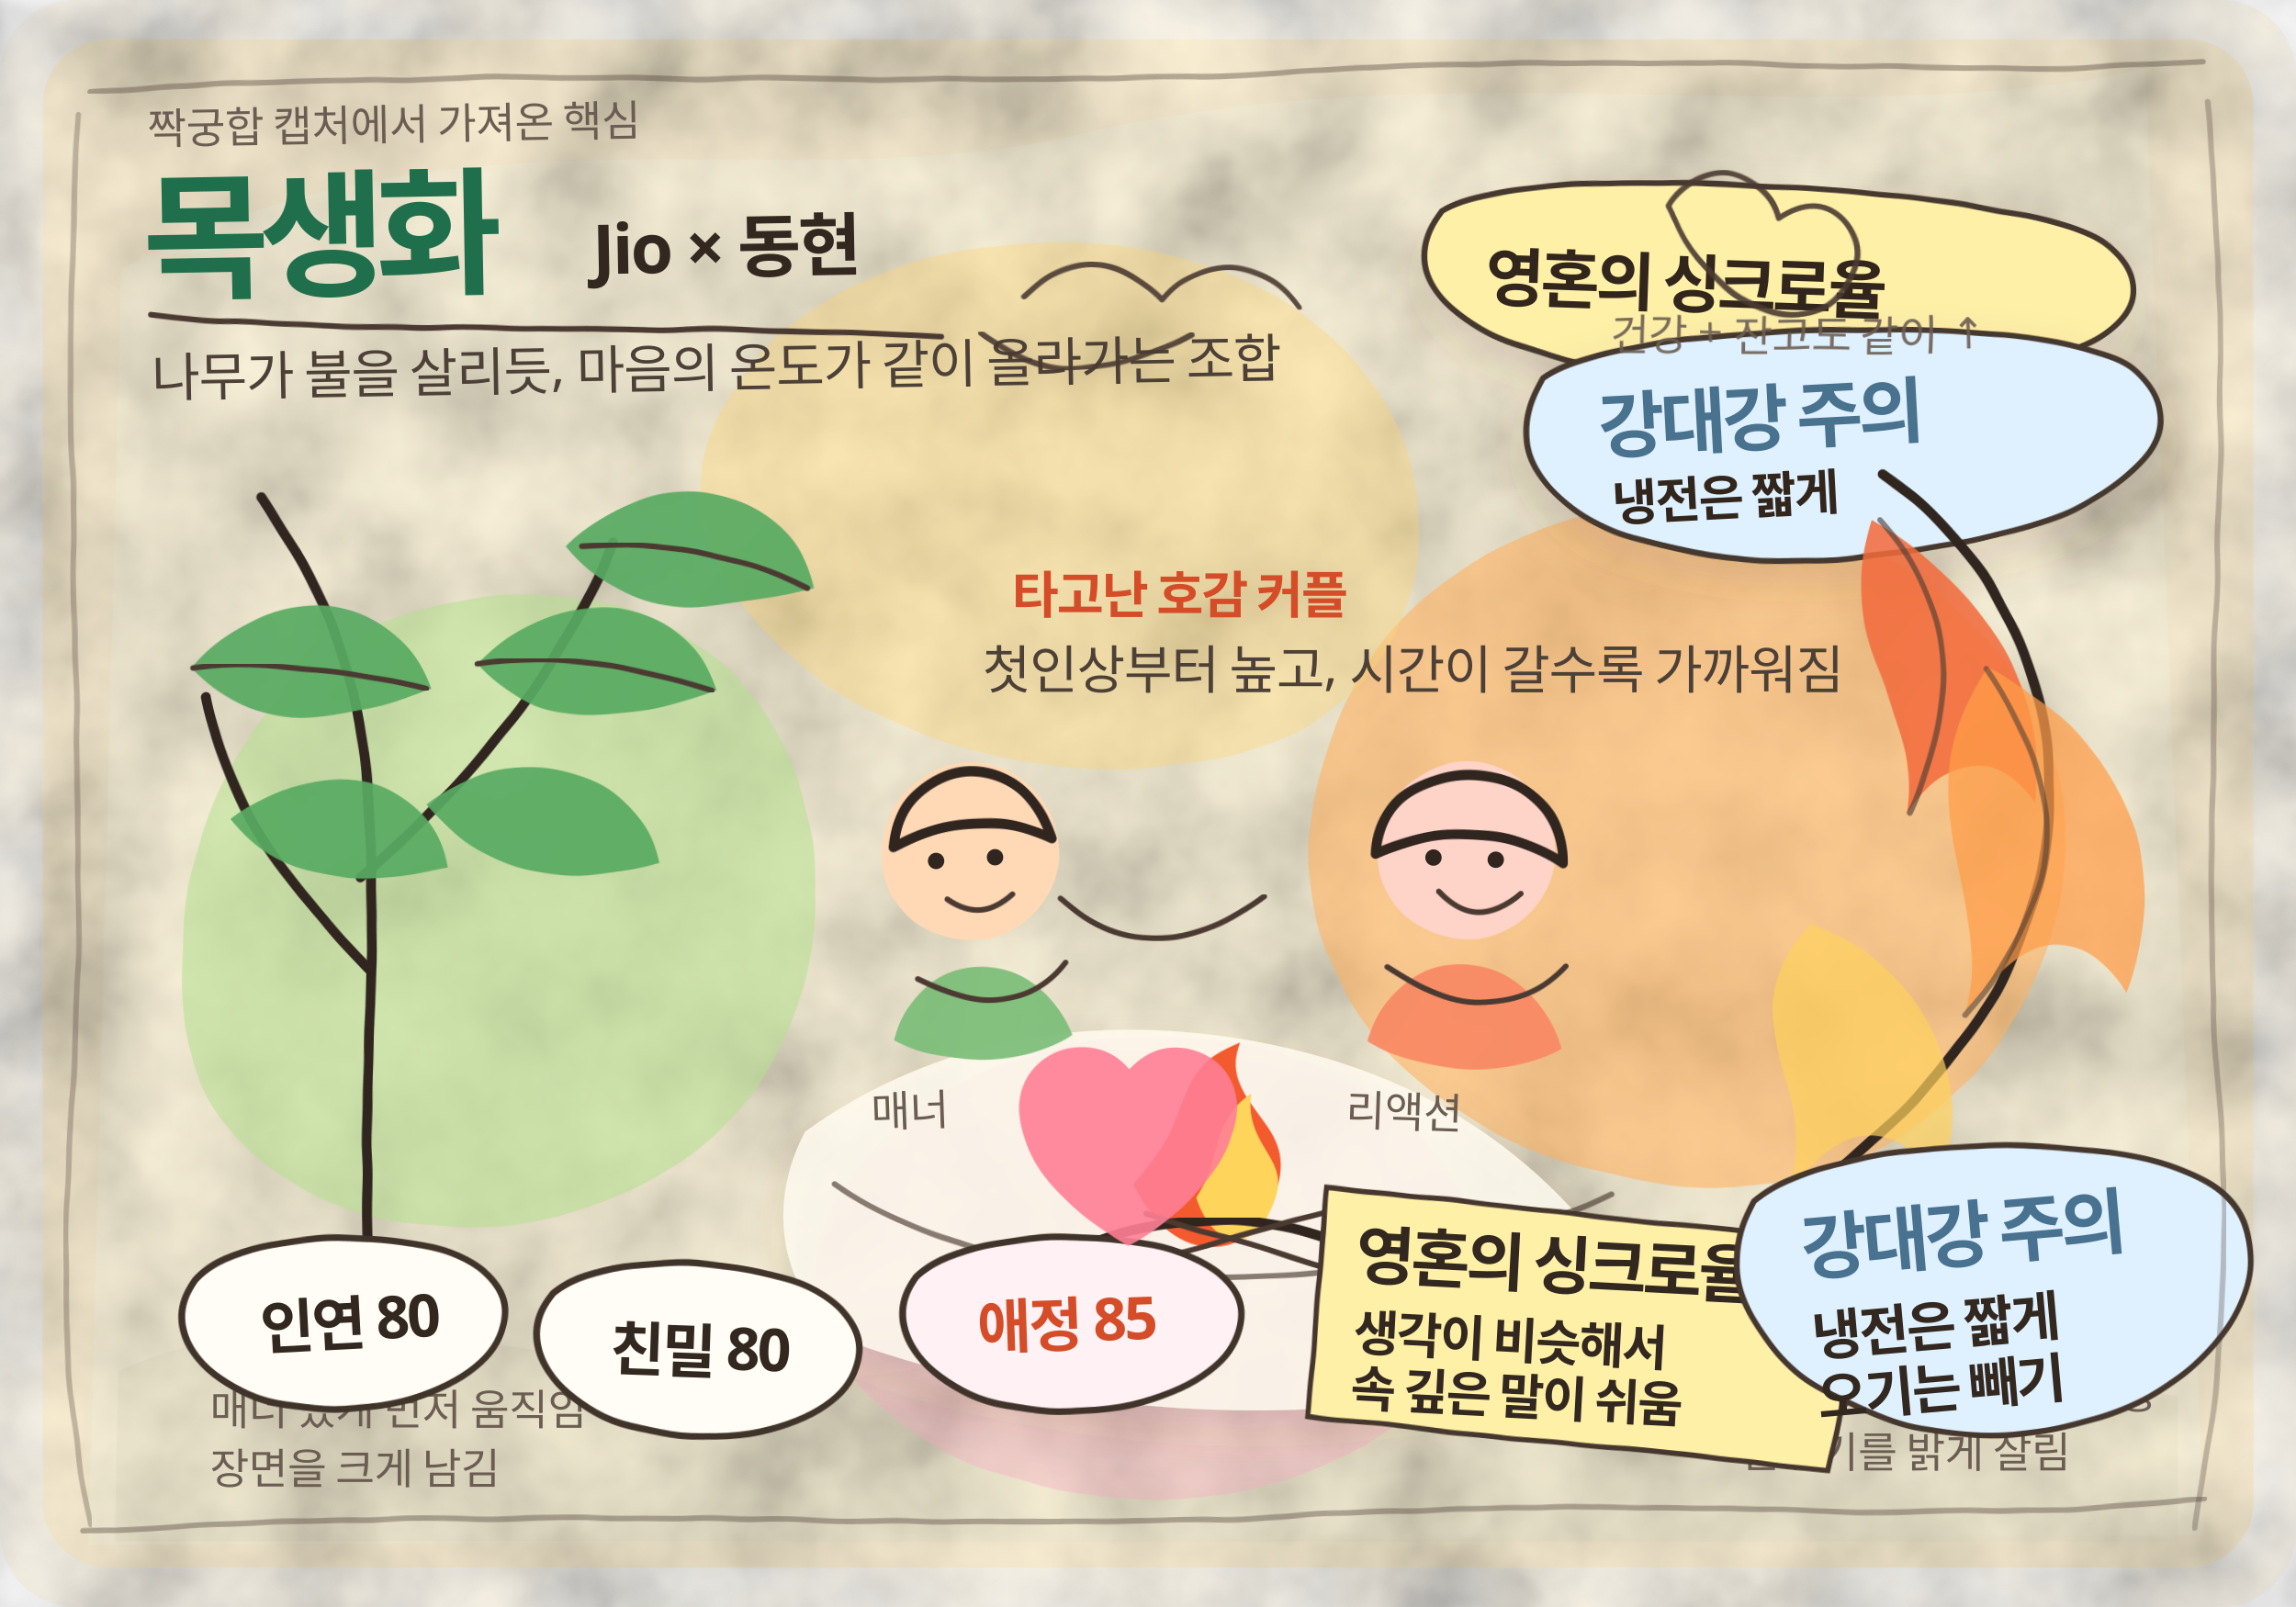
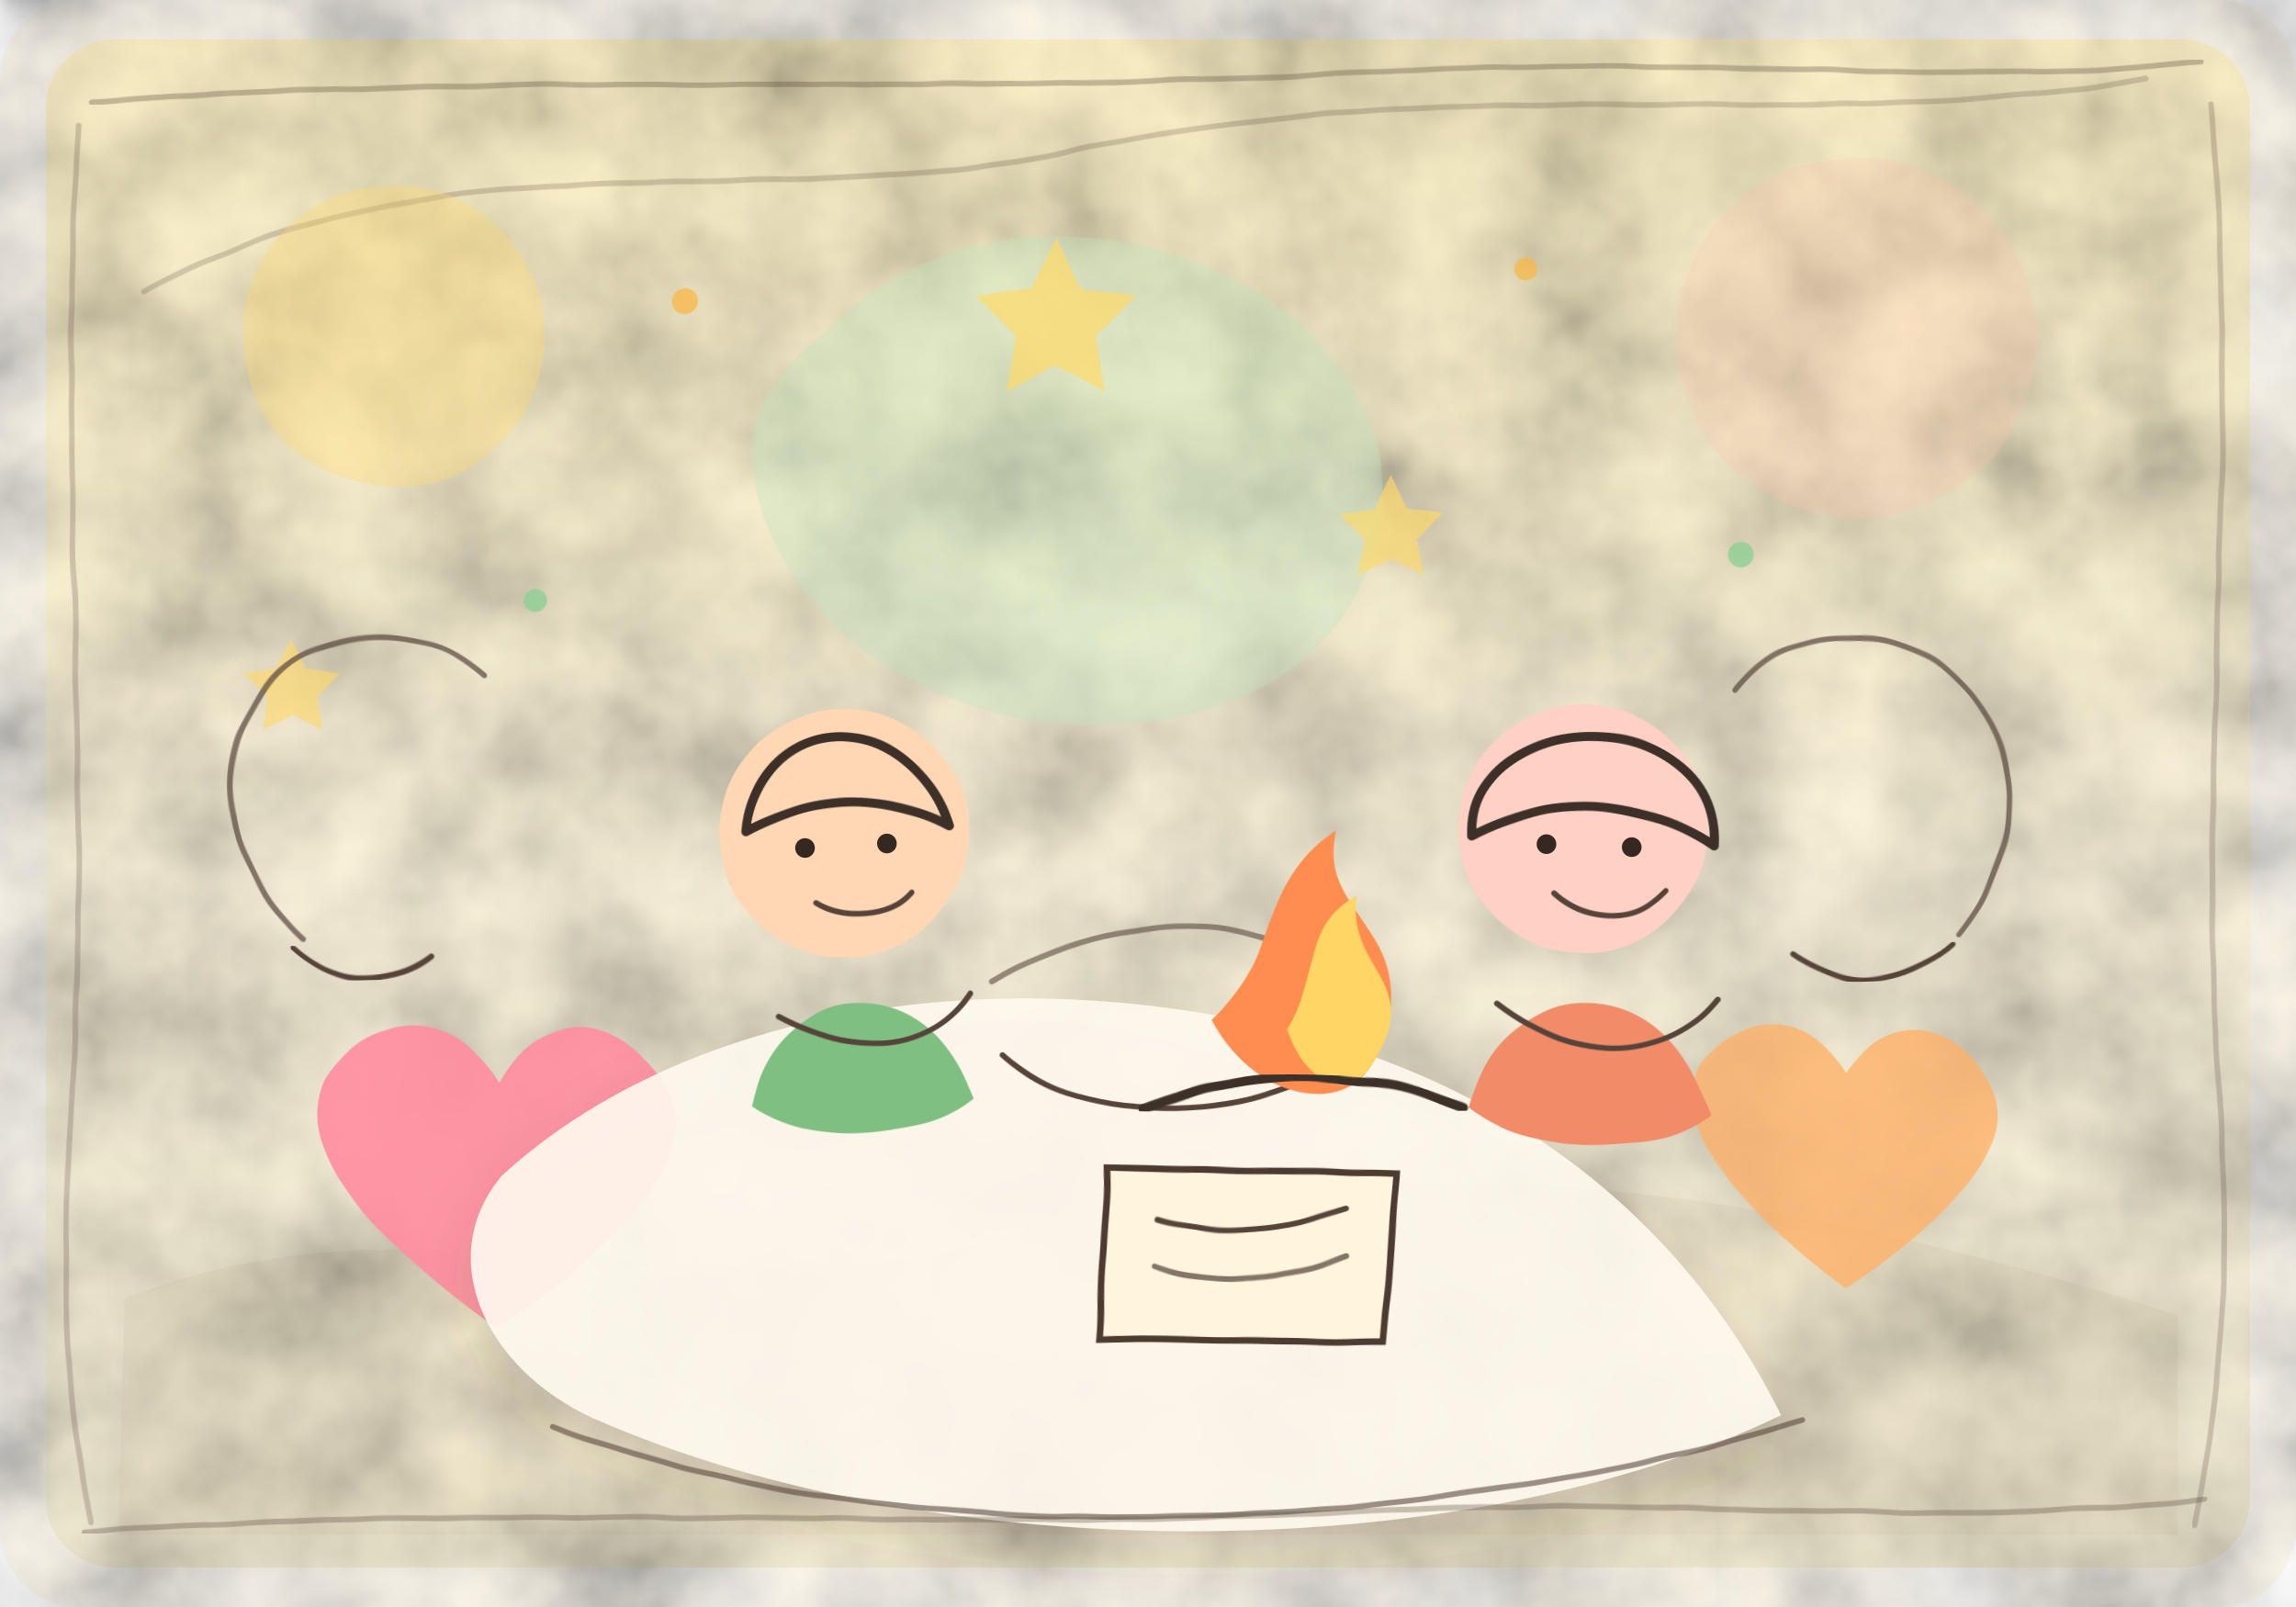
<svg xmlns="http://www.w3.org/2000/svg" viewBox="0 0 1400 980" role="img" aria-labelledby="title desc">
  <defs>
    <filter id="paper" x="-8%" y="-8%" width="116%" height="116%">
-       <feTurbulence type="fractalNoise" baseFrequency="0.012" numOctaves="4" seed="19" result="noise" />
+       <feTurbulence type="fractalNoise" baseFrequency="0.012" numOctaves="4" seed="23" result="noise" />
      <feColorMatrix in="noise" type="saturate" values="0" result="grain" />
-       <feBlend in="SourceGraphic" in2="grain" mode="multiply" />
+       <feBlend in="SourceGraphic" in2="grain" mode="multiply" opacity="0.22" />
    </filter>
-     <filter id="rough" x="-5%" y="-5%" width="110%" height="110%">
-       <feTurbulence type="fractalNoise" baseFrequency="0.018" numOctaves="2" seed="7" result="turb" />
-       <feDisplacementMap in="SourceGraphic" in2="turb" scale="3.2" xChannelSelector="R" yChannelSelector="G" />
+     <filter id="rough" x="-6%" y="-6%" width="112%" height="112%">
+       <feTurbulence type="fractalNoise" baseFrequency="0.02" numOctaves="2" seed="9" result="turb" />
+       <feDisplacementMap in="SourceGraphic" in2="turb" scale="2.6" xChannelSelector="R" yChannelSelector="G" />
    </filter>
    <filter id="shadow" x="-20%" y="-20%" width="140%" height="140%">
-       <feDropShadow dx="0" dy="14" stdDeviation="15" flood-color="#5f412b" flood-opacity="0.16" />
+       <feDropShadow dx="0" dy="16" stdDeviation="18" flood-color="#5f412b" flood-opacity="0.15" />
    </filter>
+     <linearGradient id="sky" x1="0" x2="0" y1="0" y2="1">
+       <stop offset="0" stop-color="#fff3c8" />
+       <stop offset="0.55" stop-color="#fff7df" />
+       <stop offset="1" stop-color="#f6efd6" />
+     </linearGradient>
    <style>
-       text { font-family: "Nanum Pen Script", "Apple SD Gothic Neo", "Pretendard", "Noto Sans KR", sans-serif; fill: #32281f; }
-       .pen { fill: none; stroke: #30251f; stroke-width: 6; stroke-linecap: round; stroke-linejoin: round; filter: url(#rough); }
-       .thin { fill: none; stroke: #4a3a31; stroke-width: 3.4; stroke-linecap: round; stroke-linejoin: round; filter: url(#rough); }
-       .wash { opacity: .82; filter: url(#rough); }
-       .tiny { font-size: 26px; fill: #6b5d52; letter-spacing: -.01em; }
-       .small { font-size: 32px; fill: #4c4037; letter-spacing: -.02em; }
-       .mid { font-size: 42px; font-weight: 800; letter-spacing: -.04em; }
-       .big { font-size: 84px; font-weight: 900; letter-spacing: -.075em; }
-       .tag { font-size: 30px; font-weight: 800; letter-spacing: -.035em; }
-       .score { font-size: 36px; font-weight: 900; letter-spacing: -.045em; }
-       .note { font-size: 31px; font-weight: 800; letter-spacing: -.035em; }
-       .label { font-size: 39px; font-weight: 950; letter-spacing: -.055em; }
-       .subnote { font-size: 30px; font-weight: 800; letter-spacing: -.04em; }
-       .warningLabel { font-size: 44px; font-weight: 950; letter-spacing: -.06em; }
-       .warningSub { font-size: 33px; font-weight: 850; letter-spacing: -.045em; }
-       .white { fill: #fffdf7; }
-       .green { fill: #1f6f4c; }
-       .fire { fill: #d44d28; }
-       .blue { fill: #48728f; }
+       .line { fill: none; stroke: #3d3028; stroke-width: 5.5; stroke-linecap: round; stroke-linejoin: round; filter: url(#rough); }
+       .thin { fill: none; stroke: #56443a; stroke-width: 3.4; stroke-linecap: round; stroke-linejoin: round; filter: url(#rough); }
+       .soft { filter: url(#rough); }
+       .glow { opacity: .78; }
    </style>
  </defs>
-   <rect width="1400" height="980" rx="46" fill="#fff8e8" />
+   <rect width="1400" height="980" rx="48" fill="#fff8e8" />
  <g filter="url(#paper)">
-     <rect x="26" y="24" width="1348" height="932" rx="40" fill="#fff3d7" />
-     <path d="M74 164 C278 54 480 124 658 82 C886 28 1120 84 1308 42 L1344 936 L54 942 Z" fill="#fff7df" opacity=".9" />
-     <path d="M72 836 C244 760 415 884 600 824 C806 756 1047 778 1328 852 L1328 940 L70 940 Z" fill="#f6efd6" opacity=".65" />
+     <rect x="28" y="24" width="1344" height="932" rx="42" fill="url(#sky)" />
+     <path d="M76 792 C256 720 425 806 610 756 C820 698 1040 710 1328 802 L1328 936 L72 936 Z" fill="#efe6c9" opacity=".58" />
+     <path d="M88 178 C270 76 474 132 654 92 C882 40 1108 84 1308 48" class="thin" opacity=".22" />
  </g>
-   <g class="wash">
-     <path d="M111 604 C104 455 208 344 355 365 C486 384 531 535 472 646 C415 751 251 782 159 708 C126 681 113 648 111 604Z" fill="#b8df93" opacity=".72" />
-     <path d="M842 392 C948 268 1139 284 1228 411 C1314 533 1214 721 1058 724 C905 727 780 620 800 500 C806 461 819 421 842 392Z" fill="#ffb15f" opacity=".7" />
-     <path d="M464 216 C536 132 723 122 812 206 C907 296 872 435 746 462 C620 490 457 430 429 319 C421 284 435 248 464 216Z" fill="#ffd36b" opacity=".42" />
-     <path d="M538 696 C604 626 744 608 837 668 C936 732 914 858 792 900 C671 941 516 890 498 792 C492 756 510 724 538 696Z" fill="#f7a7c0" opacity=".45" />
+   <g class="glow soft">
+     <circle cx="240" cy="205" r="92" fill="#ffd96f" opacity=".46" />
+     <circle cx="1132" cy="206" r="110" fill="#ffc0aa" opacity=".32" />
+     <path d="M504 202 C580 120 726 128 804 208 C876 283 846 404 730 434 C607 466 480 398 460 294 C453 258 472 226 504 202Z" fill="#bde4c1" opacity=".46" />
+     <path d="M420 692 C514 606 696 596 806 680 C914 762 864 900 716 922 C570 944 392 846 394 752 C395 724 404 707 420 692Z" fill="#f5b4c6" opacity=".38" />
  </g>
-   <g transform="translate(86 88) rotate(-1)">
-     <text class="tiny" x="4" y="0">짝궁합 캡처에서 가져온 핵심</text>
-     <text class="big green" x="0" y="88">목생화</text>
-     <text class="mid" x="274" y="84">Jio × 동현</text>
-     <path class="thin" d="M4 104 C160 122 312 112 486 126" stroke="#f7b233" />
-     <text class="small" x="4" y="154">나무가 불을 살리듯, 마음의 온도가 같이 올라가는 조합</text>
+   <g class="soft" opacity=".9">
+     <path d="M198 658 C228 614 276 614 304 660 C333 612 383 618 407 666 C437 727 308 806 303 810 C296 804 168 722 198 658Z" fill="#ff8da0" />
+     <path d="M1036 650 C1062 615 1102 616 1126 654 C1150 616 1192 621 1214 662 C1240 713 1132 782 1126 786 C1120 781 1010 706 1036 650Z" fill="#ffb067" opacity=".86" />
  </g>
-   <g transform="translate(878 106) rotate(2)" filter="url(#shadow)">
-     <path d="M2 22 C52 -12 365 -4 410 30 C452 62 417 118 210 122 C70 125 -42 86 2 22Z" fill="#fff0a8" stroke="#45372d" stroke-width="3.5" filter="url(#rough)" />
-     <text class="label" x="30" y="76">영혼의 싱크로율</text>
+   <g class="soft" opacity=".78">
+     <circle cx="418" cy="184" r="8" fill="#f7b84a" />
+     <circle cx="930" cy="164" r="7" fill="#f7b84a" />
+     <circle cx="1062" cy="338" r="8" fill="#8ccf93" />
+     <circle cx="326" cy="366" r="7" fill="#8ccf93" />
+     <path d="M644 145 l15 31 34 5 -25 24 6 34 -30 -16 -30 16 6 -34 -25 -24 34 -5Z" fill="#ffd967" opacity=".9" />
+     <path d="M848 290 l10 20 22 3 -16 16 4 22 -20 -10 -20 10 4 -22 -16 -16 22 -3Z" fill="#ffd967" opacity=".82" />
+     <path d="M178 390 l9 18 20 3 -14 14 3 20 -18 -9 -18 9 3 -20 -14 -14 20 -3Z" fill="#ffd967" opacity=".78" />
  </g>
-   <g transform="translate(940 212) rotate(-3)" filter="url(#shadow)">
-     <path d="M0 18 C52 -14 322 -7 362 34 C400 72 354 132 184 138 C58 142 -48 92 0 18Z" fill="#dff0ff" stroke="#45372d" stroke-width="3.5" filter="url(#rough)" />
-     <text class="warningLabel blue" x="32" y="66">강대강 주의</text>
-     <text class="subnote" x="38" y="108">냉전은 짧게</text>
+   <g transform="translate(340 235)" filter="url(#shadow)">
+     <path d="M-34 482 C64 392 228 354 400 384 C565 412 682 500 746 628 C556 720 236 724 22 630 C-44 600 -76 532 -34 482Z" fill="#fffaf0" opacity=".9" />
  </g>
-   <g transform="translate(102 255)">
-     <path class="pen" d="M122 506 C119 398 133 290 117 186 C109 136 88 92 57 48" />
-     <path class="pen" d="M118 280 C183 224 238 160 272 76" />
-     <path class="pen" d="M123 336 C78 290 38 240 24 170" />
-     <g fill="#58aa62" opacity=".92" filter="url(#rough)">
-       <path d="M243 78 C297 26 378 37 394 104 C320 121 279 121 243 78Z" />
-       <path d="M189 150 C240 99 315 104 335 166 C270 188 222 188 189 150Z" />
-       <path d="M15 152 C61 98 139 102 161 165 C96 190 49 190 15 152Z" />
-       <path d="M39 244 C92 203 158 216 171 274 C111 288 68 281 39 244Z" />
-       <path d="M158 236 C211 194 286 210 300 272 C236 286 191 278 158 236Z" />
+   <g transform="translate(355 220)">
+     <path class="thin" d="M-18 650 C184 730 514 718 744 646" stroke="#92775f" opacity=".58" />
+     <g transform="translate(52 188) rotate(-2)">
+       <circle cx="104" cy="104" r="76" fill="#ffd7b4" class="soft" />
+       <path class="line" d="M44 101 C54 28 145 24 168 102 C128 78 86 80 44 101Z" />
+       <circle cx="80" cy="112" r="6" fill="#352820" />
+       <circle cx="130" cy="111" r="6" fill="#352820" />
+       <path class="thin" d="M86 145 C104 158 128 156 144 141" />
+       <path d="M42 268 C62 188 151 186 178 268 C142 294 76 292 42 268Z" fill="#7fbf82" class="soft" />
+       <path class="thin" d="M60 214 C112 244 154 236 178 204" />
    </g>
-     <path class="thin" d="M253 78 C301 75 346 82 390 104" />
-     <path class="thin" d="M189 150 C240 144 283 150 332 166" />
-     <path class="thin" d="M16 152 C63 148 110 153 158 165" />
-     <text class="tag green" x="26" y="570">동현 木</text>
-     <text class="tiny" x="26" y="614">매너 있게 먼저 움직임</text>
-     <text class="tiny" x="26" y="650">장면을 크게 남김</text>
-   </g>
-   <g transform="translate(445 262)" filter="url(#shadow)">
-     <path d="M46 428 C116 378 203 355 308 371 C430 390 511 451 566 548 C441 610 247 615 84 560 C40 545 16 484 46 428Z" fill="#fffaf0" opacity=".84" />
-   </g>
-   <g transform="translate(435 250)">
-     <path class="thin" d="M74 472 C182 548 408 546 548 478" stroke="#8a715b" opacity=".65" />
-     <g transform="translate(78 196) rotate(-2)">
-       <circle cx="76" cy="76" r="54" fill="#ffd9b5" filter="url(#rough)" />
-       <path class="pen" d="M29 72 C34 18 110 8 126 70 C96 54 63 55 29 72Z" />
-       <circle cx="55" cy="81" r="5" fill="#30251f" />
-       <circle cx="91" cy="80" r="5" fill="#30251f" />
-       <path class="thin" d="M61 105 C74 115 89 114 101 103" />
-       <path d="M26 190 C43 132 113 130 134 190 C111 207 56 207 26 190Z" fill="#7bbd77" opacity=".92" filter="url(#rough)" />
-       <path class="thin" d="M41 153 C82 174 112 170 132 145" />
-       <text class="tiny" x="10" y="242">매너</text>
+     <g transform="translate(510 178) rotate(2)">
+       <circle cx="104" cy="104" r="76" fill="#ffd0c4" class="soft" />
+       <path class="line" d="M36 111 C30 32 182 20 184 112 C135 82 84 83 36 111Z" />
+       <circle cx="82" cy="114" r="6" fill="#352820" />
+       <circle cx="134" cy="114" r="6" fill="#352820" />
+       <path class="thin" d="M88 143 C109 163 137 160 156 140" />
+       <path d="M40 276 C60 190 157 185 188 276 C151 304 78 303 40 276Z" fill="#f18b68" class="soft" />
+       <path class="thin" d="M55 212 C108 250 160 243 190 205" />
    </g>
-     <g transform="translate(384 188) rotate(2)">
-       <circle cx="78" cy="78" r="54" fill="#ffd4c8" filter="url(#rough)" />
-       <path class="pen" d="M23 82 C20 18 136 12 137 84 C100 62 62 63 23 82Z" />
-       <circle cx="58" cy="83" r="5" fill="#30251f" />
-       <circle cx="96" cy="83" r="5" fill="#30251f" />
-       <path class="thin" d="M62 104 C78 120 96 119 112 103" />
-       <path d="M22 197 C39 132 116 128 140 197 C112 216 55 215 22 197Z" fill="#f88964" opacity=".94" filter="url(#rough)" />
-       <path class="thin" d="M32 151 C74 178 116 176 141 146" />
-       <text class="tiny" x="10" y="248">리액션</text>
+     <path class="thin" d="M256 424 C302 468 420 466 472 420" stroke="#e4815d" />
+     <path class="thin" d="M250 378 C332 332 412 336 482 380" stroke="#e4815d" opacity=".58" />
+     <g transform="translate(320 492) rotate(-4)" class="soft">
+       <path d="M0 0 L176 16 L160 118 L-12 104 Z" fill="#fff6dd" stroke="#4d3b31" stroke-width="4" />
+       <path class="thin" d="M28 33 C68 48 106 46 144 35" />
+       <path class="thin" d="M26 62 C66 77 104 75 142 64" opacity=".72" />
    </g>
-     <g transform="translate(256 386)">
-       <path d="M0 86 C40 44 20 18 65 0 C52 42 104 45 86 94 C70 139 21 131 0 86Z" fill="#f35a2e" filter="url(#rough)" />
-       <path d="M39 94 C56 68 46 47 72 31 C67 64 101 70 83 104 C68 132 47 120 39 94Z" fill="#ffd45b" filter="url(#rough)" />
-       <path class="pen" d="M-30 124 C24 102 78 103 132 124" stroke="#6b4a30" />
-       <path class="thin" d="M-6 137 L118 103" stroke="#6b4a30" />
-       <path class="thin" d="M8 104 L125 139" stroke="#6b4a30" />
-     </g>
-     <path class="thin" d="M212 298 C250 331 296 330 336 297" stroke="#d44d28" />
-     <text class="note fire" x="182" y="124">타고난 호감 커플</text>
-     <text class="small" x="164" y="170">첫인상부터 높고, 시간이 갈수록 가까워짐</text>
-   </g>
-   <g transform="translate(944 245)">
-     <path class="pen" d="M170 474 C260 402 308 322 306 231 C305 152 260 82 204 44" stroke="#a5502b" />
-     <g filter="url(#rough)">
-       <path d="M198 72 C258 109 307 167 297 245 C273 208 238 218 218 252 C230 178 169 153 198 72Z" fill="#f26b3c" opacity=".86" />
-       <path d="M268 162 C348 202 384 282 352 360 C324 312 282 330 254 373 C274 292 211 248 268 162Z" fill="#ff9d48" opacity=".72" />
-       <path d="M160 318 C226 344 263 409 238 478 C213 432 174 441 146 484 C168 410 106 380 160 318Z" fill="#ffd15c" opacity=".7" />
-     </g>
-     <path class="thin" d="M203 72 C249 128 252 178 220 251" stroke="#7a3c27" opacity=".62" />
-     <path class="thin" d="M267 163 C317 236 320 295 254 374" stroke="#7a3c27" opacity=".55" />
-     <text class="tag fire" x="118" y="570">Jio 火</text>
-     <text class="tiny" x="118" y="614">작은 것에도 따뜻한 반응</text>
-     <text class="tiny" x="118" y="650">분위기를 밝게 살림</text>
-   </g>
-   <g transform="translate(118 760)">
-     <g transform="rotate(-3)">
-       <path d="M0 20 C30 -10 145 -5 176 24 C207 54 176 101 94 104 C24 107 -32 61 0 20Z" fill="#fffdf5" stroke="#40332a" stroke-width="4" filter="url(#rough)" />
-       <text class="score" x="38" y="65">인연 80</text>
-     </g>
-     <g transform="translate(220 8) rotate(2)">
-       <path d="M0 20 C32 -8 143 -7 176 24 C207 55 177 102 94 105 C22 107 -31 61 0 20Z" fill="#fffdf5" stroke="#40332a" stroke-width="4" filter="url(#rough)" />
-       <text class="score" x="36" y="66">친밀 80</text>
-     </g>
-     <g transform="translate(440 -2) rotate(-2)">
-       <path d="M0 20 C32 -8 147 -7 184 24 C219 55 185 104 98 106 C23 109 -31 60 0 20Z" fill="#fff1f4" stroke="#40332a" stroke-width="4" filter="url(#rough)" />
-       <text class="score fire" x="36" y="66">애정 85</text>
+     <g transform="translate(384 286)" class="soft">
+       <path d="M0 116 C46 74 24 36 76 0 C64 54 124 58 106 124 C91 181 27 168 0 116Z" fill="#ff8d4f" />
+       <path d="M46 122 C66 88 54 60 88 40 C82 82 126 92 102 136 C84 170 58 154 46 122Z" fill="#ffd565" />
+       <path class="line" d="M-42 170 C24 144 92 144 154 170" stroke="#73543a" />
    </g>
  </g>
-   <g transform="translate(805 724)">
-     <g transform="rotate(3)">
-       <path d="M4 0 L340 18 L318 156 L0 140 Z" fill="#fff0a8" stroke="#45372d" stroke-width="3.2" filter="url(#rough)" />
-       <text class="label" x="24" y="54">영혼의 싱크로율</text>
-       <text class="subnote" x="25" y="98">생각이 비슷해서</text>
-       <text class="subnote" x="25" y="132">속 깊은 말이 쉬움</text>
-     </g>
+   <g class="soft">
+     <path d="M184 572 C126 520 126 430 190 398 C226 380 266 386 294 412" class="thin" opacity=".7" />
+     <path d="M1194 570 C1248 508 1230 420 1160 394 C1122 380 1084 390 1058 420" class="thin" opacity=".7" />
+     <path d="M178 578 C202 600 238 602 264 584" class="thin" />
+     <path d="M1094 582 C1124 604 1162 601 1190 576" class="thin" />
  </g>
-   <g transform="translate(1068 714)">
-     <g transform="rotate(-5)">
-       <path d="M0 18 C54 -18 238 -8 284 38 C324 78 282 170 154 174 C54 178 -52 96 0 18Z" fill="#dff0ff" stroke="#45372d" stroke-width="3.5" filter="url(#rough)" />
-       <text class="warningLabel blue" x="26" y="66">강대강 주의</text>
-       <text class="warningSub" x="28" y="116">냉전은 짧게</text>
-       <text class="warningSub" x="28" y="154">오기는 빼기</text>
-     </g>
-   </g>
-   <g opacity=".9" filter="url(#rough)">
-     <path d="M688 652 C662 621 608 646 624 692 C638 733 688 760 688 760 C688 760 738 733 752 692 C768 646 714 621 688 652Z" fill="#ff7e95" />
-     <path class="thin" d="M624 182 C652 154 684 154 708 184 C734 154 770 157 792 187" stroke="#f38a48" />
-     <path class="thin" d="M598 204 C632 231 684 230 727 204" stroke="#f38a48" />
-     <path class="thin" d="M1017 126 C1036 96 1074 99 1085 133 C1114 113 1144 138 1128 170 C1110 204 1057 205 1017 126Z" stroke="#d44d28" fill="none" />
-     <text class="tiny" x="982" y="214">건강 + 잔고도 같이 ↑</text>
-   </g>
-   <path class="thin" d="M55 56 C328 37 562 58 831 42 C1037 30 1191 50 1343 37" opacity=".38" />
-   <path class="thin" d="M50 934 C342 915 575 937 816 923 C1021 911 1160 932 1344 914" opacity=".38" />
-   <path class="thin" d="M48 70 C34 274 58 491 42 701 C35 806 45 880 55 930" opacity=".3" />
-   <path class="thin" d="M1346 62 C1368 280 1336 457 1354 684 C1362 801 1346 880 1338 932" opacity=".3" />
+   <path class="thin" d="M56 62 C328 42 562 60 832 44 C1038 32 1190 54 1342 38" opacity=".32" />
+   <path class="thin" d="M52 934 C342 914 574 936 816 922 C1020 910 1160 934 1344 914" opacity=".32" />
+   <path class="thin" d="M48 76 C34 276 58 492 42 700 C35 806 45 880 56 928" opacity=".24" />
+   <path class="thin" d="M1348 64 C1368 280 1338 456 1354 684 C1362 800 1348 880 1338 930" opacity=".24" />
</svg>
